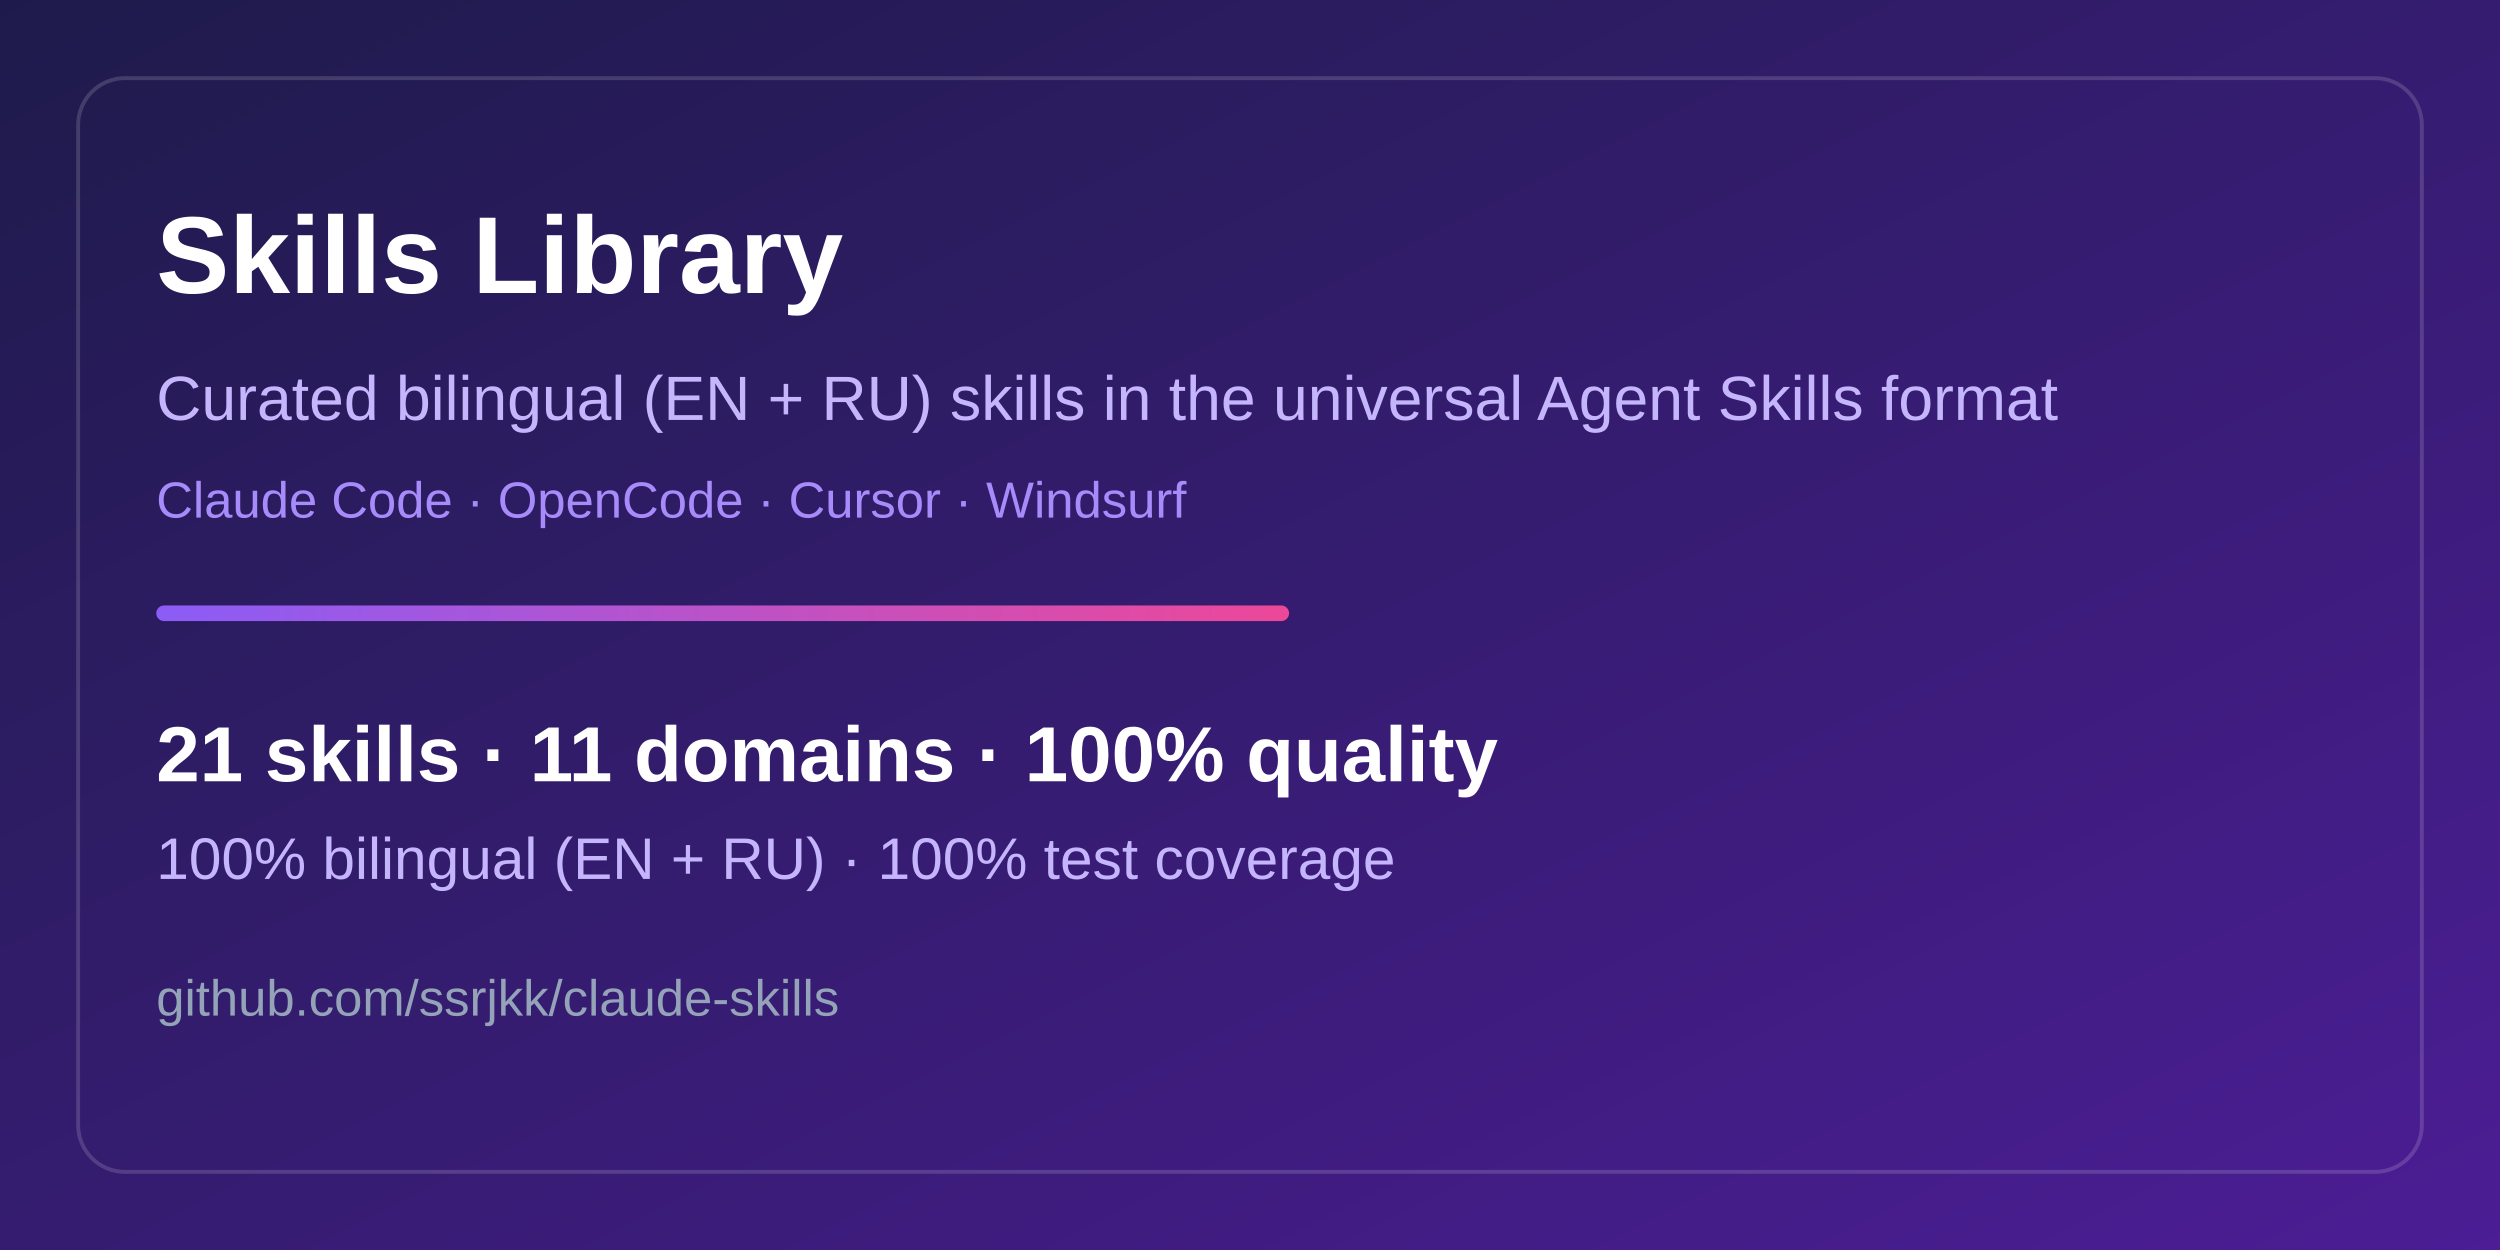
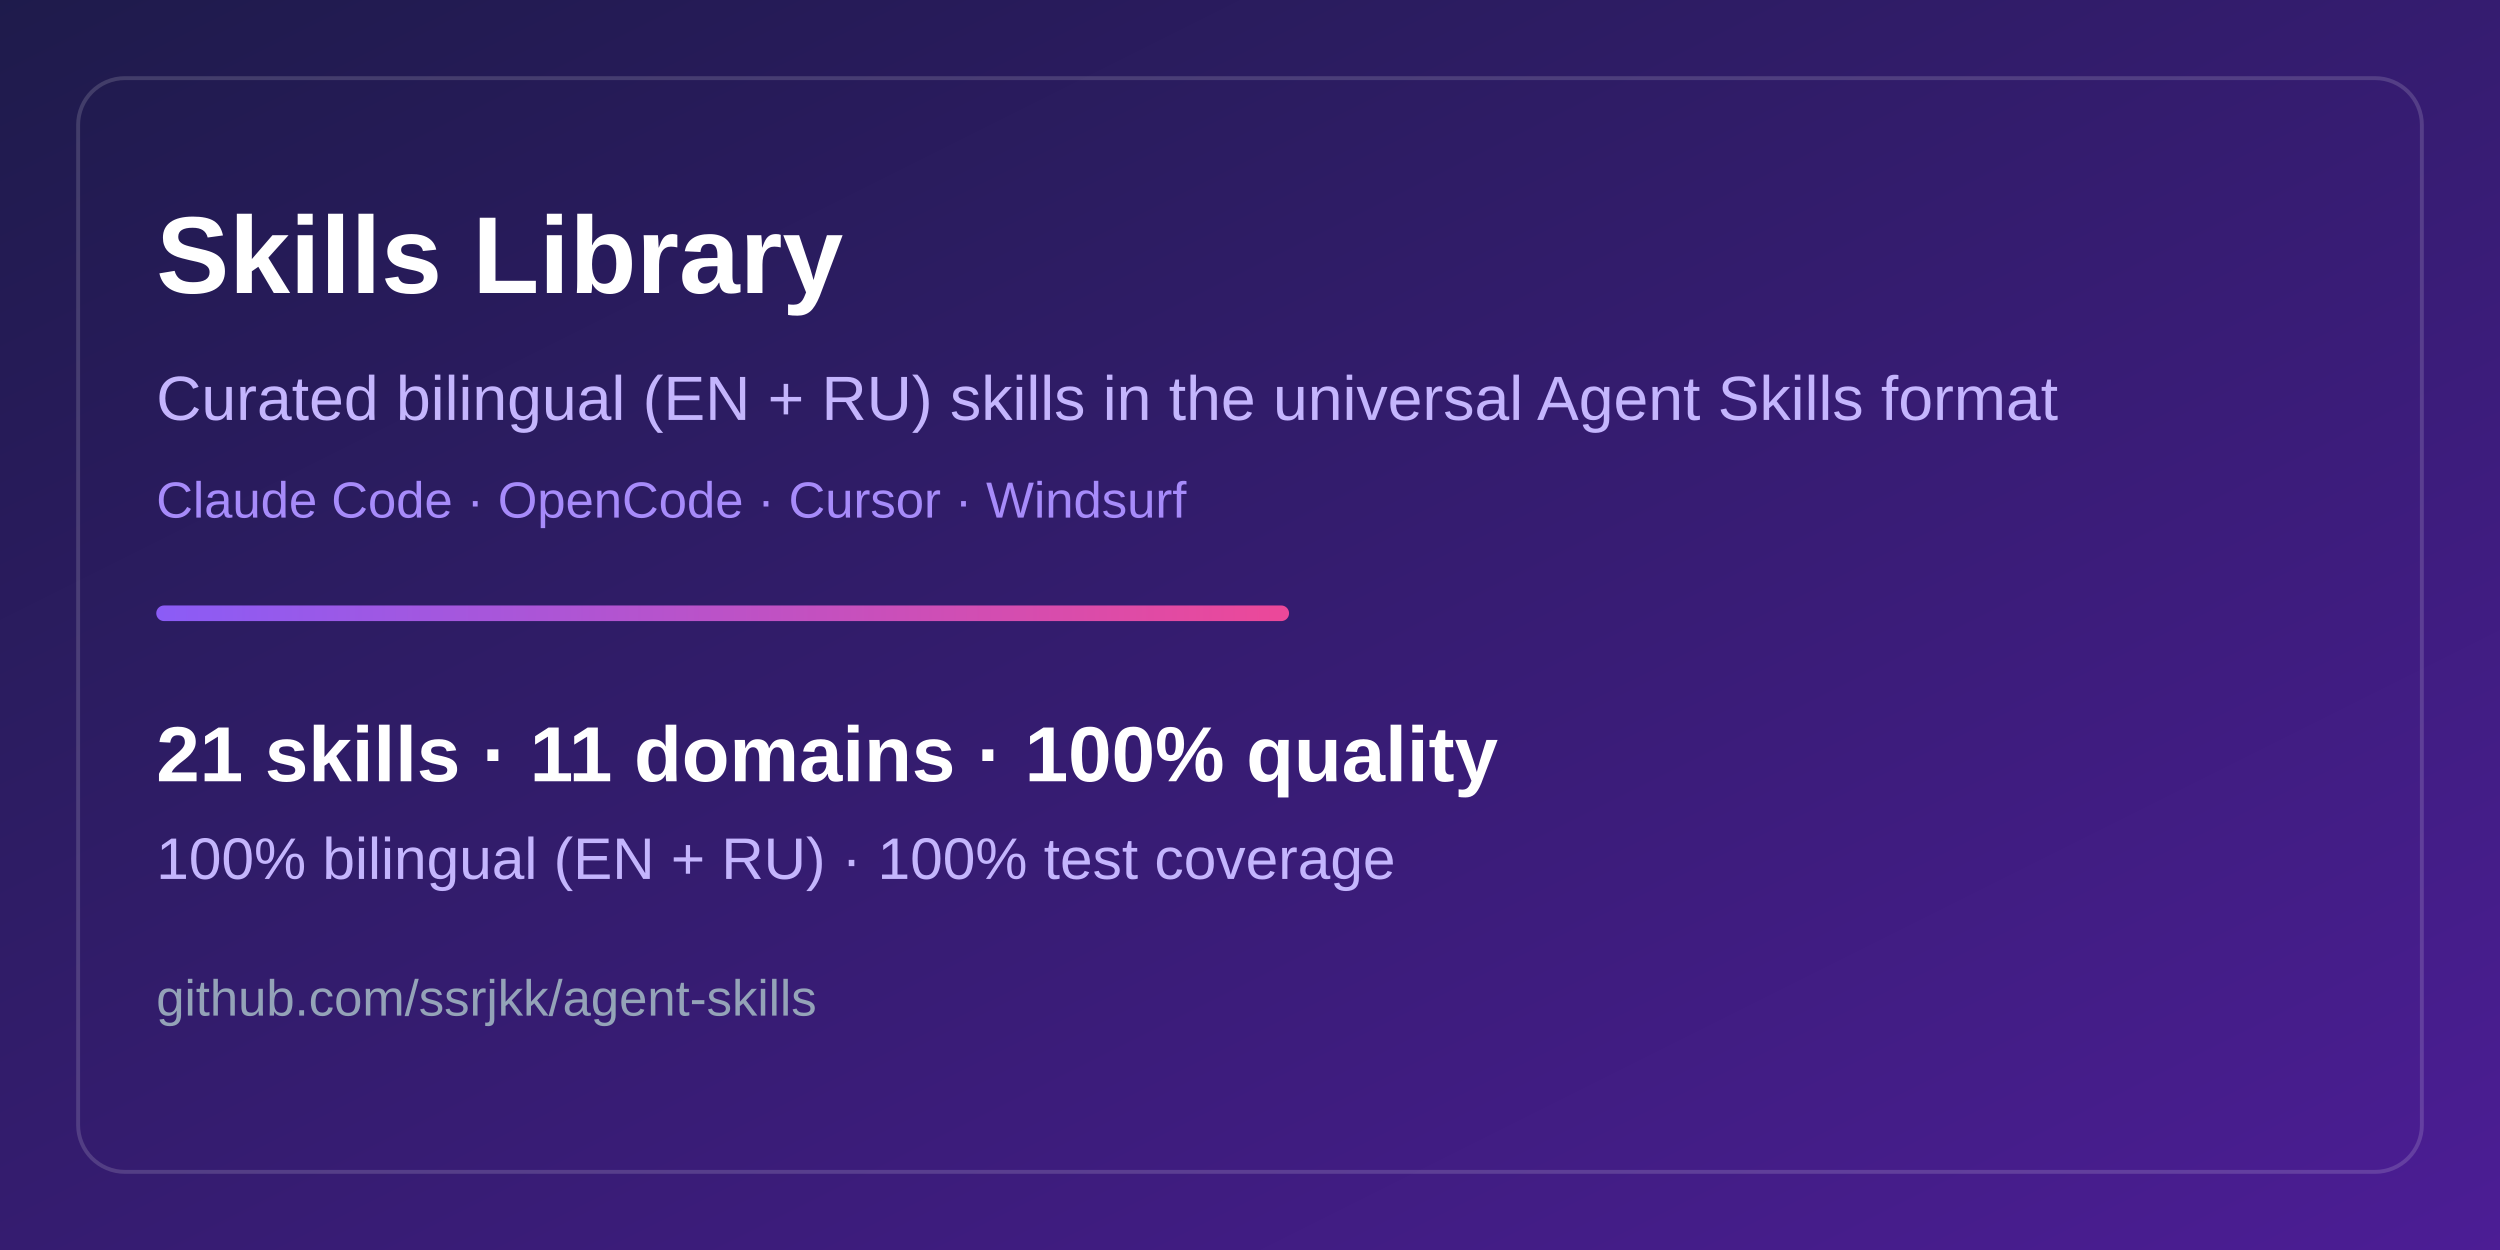
<svg xmlns="http://www.w3.org/2000/svg" width="1280" height="640" viewBox="0 0 1280 640">
  <defs>
    <linearGradient id="bg" x1="0" y1="0" x2="1" y2="1">
      <stop offset="0%" stop-color="#1e1b4b" />
      <stop offset="100%" stop-color="#4c1d95" />
    </linearGradient>
    <linearGradient id="accent" x1="0" y1="0" x2="1" y2="0">
      <stop offset="0%" stop-color="#8b5cf6" />
      <stop offset="100%" stop-color="#ec4899" />
    </linearGradient>
  </defs>
  <rect width="1280" height="640" fill="url(#bg)" />
  <rect x="40" y="40" width="1200" height="560" rx="24" fill="none" stroke="rgba(255,255,255,0.15)" stroke-width="2" />
  <text x="80" y="150" font-family="Arial, Helvetica, sans-serif" font-size="56" font-weight="bold" fill="#ffffff">Skills Library</text>
  <text x="80" y="215" font-family="Arial, Helvetica, sans-serif" font-size="32" fill="#c4b5fd">Curated bilingual (EN + RU) skills in the universal Agent Skills format</text>
  <text x="80" y="265" font-family="Arial, Helvetica, sans-serif" font-size="26" fill="#a78bfa">Claude Code · OpenCode · Cursor · Windsurf</text>
  <rect x="80" y="310" width="580" height="8" rx="4" fill="url(#accent)" />
  <text x="80" y="400" font-family="Arial, Helvetica, sans-serif" font-size="40" font-weight="bold" fill="#ffffff">21 skills · 11 domains · 100% quality</text>
  <text x="80" y="450" font-family="Arial, Helvetica, sans-serif" font-size="30" fill="#c4b5fd">100% bilingual (EN + RU) · 100% test coverage</text>
-   <text x="80" y="520" font-family="Arial, Helvetica, sans-serif" font-size="26" fill="#94a3b8">github.com/ssrjkk/claude-skills</text>
+   <text x="80" y="520" font-family="Arial, Helvetica, sans-serif" font-size="26" fill="#94a3b8">github.com/ssrjkk/agent-skills</text>
</svg>
